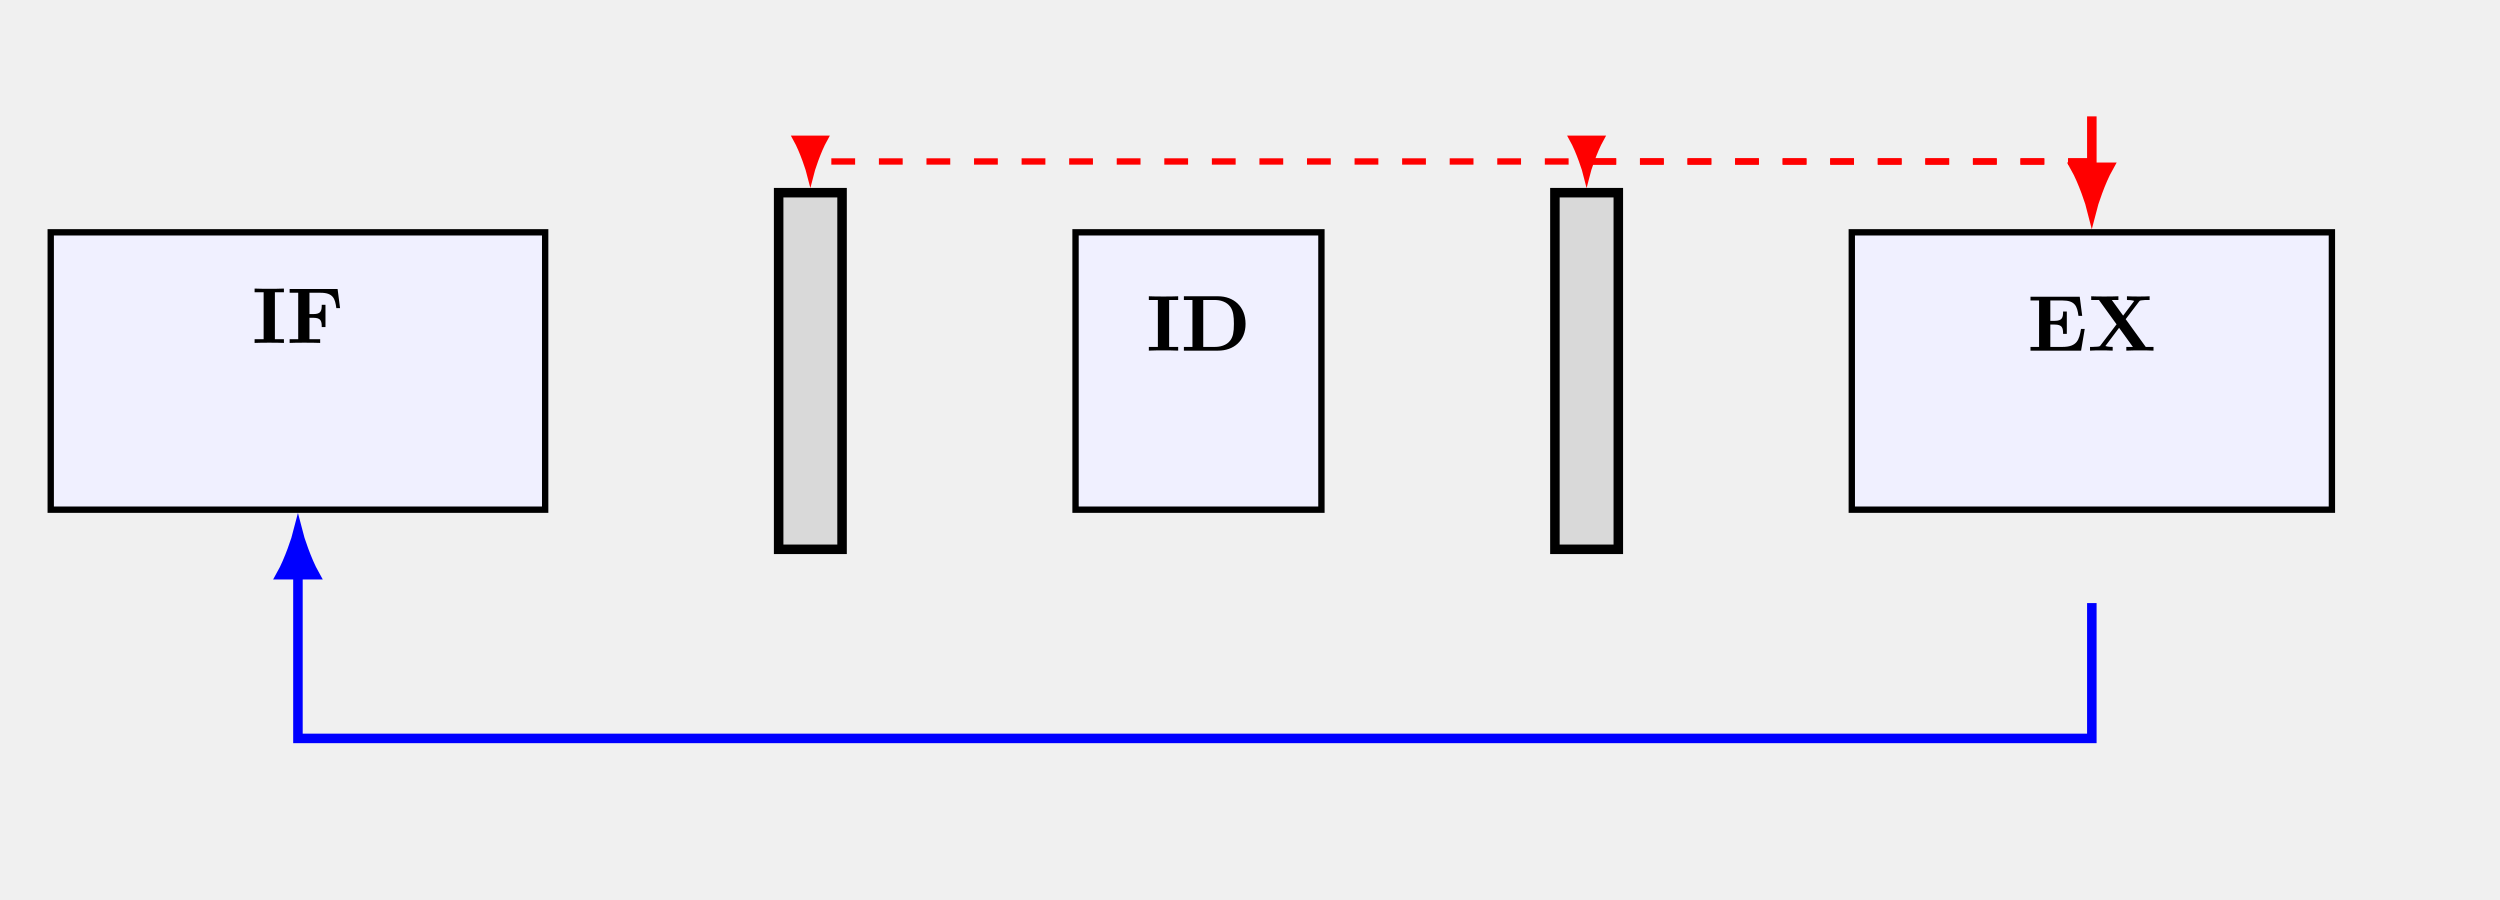
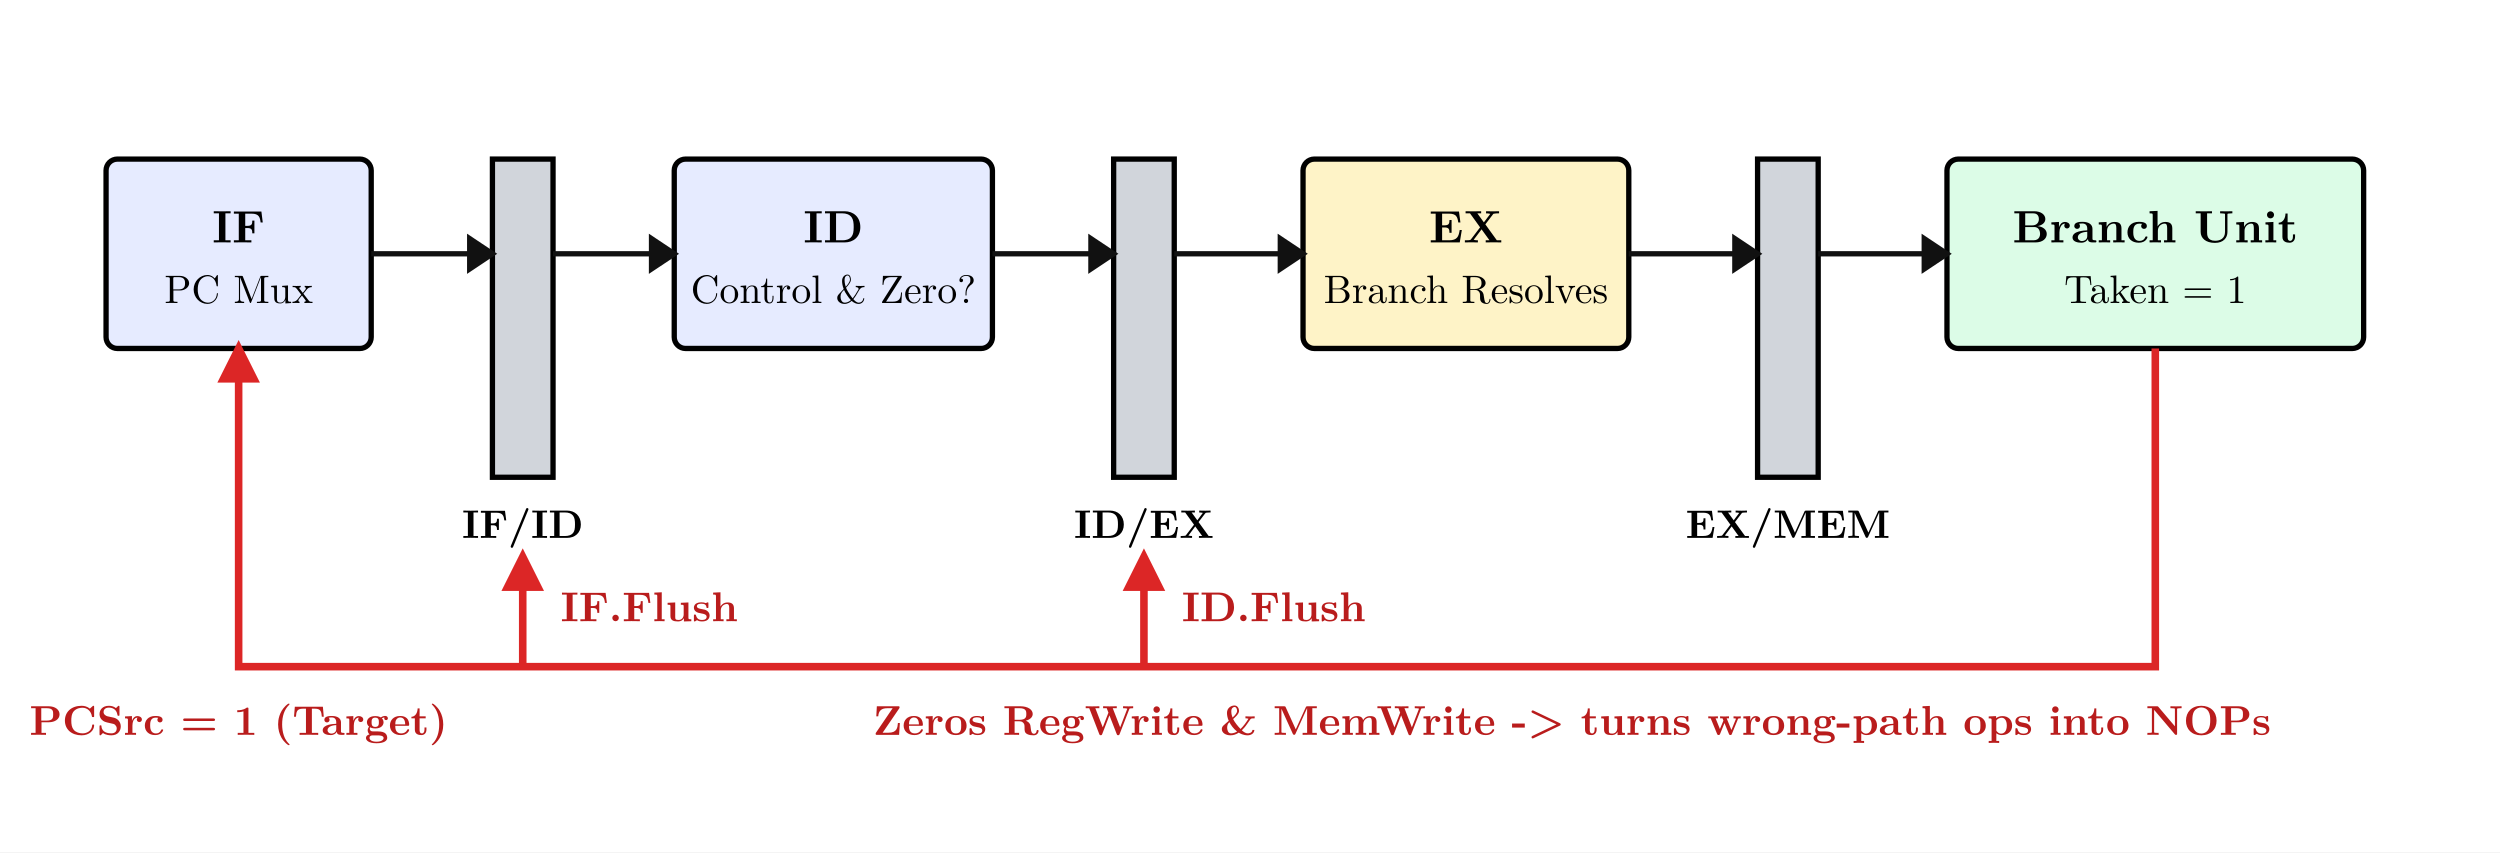
- <svg xmlns="http://www.w3.org/2000/svg" version="1.1" width="314.196pt" height="113.056pt" viewBox="0 -113.056 314.196 113.056">
-   <g id="page19">
-     <g transform="matrix(1 0 0 -1 0 0)">
-       <path d="M6.375 49H68.516V83.859H6.375Z" fill="#f0f0ff" />
-       <path d="M6.375 49H68.516V83.859H6.375Z" stroke="#000" fill="none" stroke-width=".797" stroke-miterlimit="10" />
-       <path d="M34.548 76.322H35.683V76.79C35.275 76.76 34.299 76.76 33.841 76.76C33.382 76.76 32.406 76.76 31.998 76.79V76.322H33.133V70.425H31.998V69.957C32.406 69.987 33.382 69.987 33.841 69.987C34.299 69.987 35.275 69.987 35.683 69.957V70.425H34.548V76.322ZM42.429 76.731H36.402V76.262H37.478V70.425H36.402V69.957C36.781 69.987 37.787 69.987 38.225 69.987C38.713 69.987 39.799 69.987 40.237 69.957V70.425H38.892V73.115H39.391C40.347 73.115 40.436 72.686 40.436 71.949H40.905V74.748H40.436C40.436 74.011 40.357 73.583 39.391 73.583H38.892V76.262H40.287C41.891 76.262 42.12 75.495 42.269 74.33H42.737L42.429 76.731Z" />
-       <path d="M97.859 44.02H105.828V88.84H97.859Z" fill="#d9d9d9" />
-       <path d="M97.859 44.02H105.828V88.84H97.859Z" stroke="#000" fill="none" stroke-width="1.196" stroke-miterlimit="10" />
-       <path d="M135.172 49H166.074V83.859H135.172Z" fill="#f0f0ff" />
-       <path d="M135.172 49H166.074V83.859H135.172Z" stroke="#000" fill="none" stroke-width=".797" stroke-miterlimit="10" />
-       <path d="M146.935 75.353H148.07V75.821C147.662 75.791 146.686 75.791 146.228 75.791C145.769 75.791 144.793 75.791 144.385 75.821V75.353H145.52V69.456H144.385V68.988C144.793 69.018 145.769 69.018 146.228 69.018C146.686 69.018 147.662 69.018 148.07 68.988V69.456H146.935V75.353ZM149.865 75.353V69.456H148.789V68.988H153.083C155.045 68.988 156.539 70.213 156.539 72.345C156.539 74.536 155.045 75.821 153.073 75.821H148.789V75.353H149.865ZM151.22 69.456V75.353H152.674C153.332 75.353 154.158 75.164 154.646 74.467C154.995 73.959 155.075 73.281 155.075 72.355C155.075 71.269 154.955 70.741 154.636 70.293C154.158 69.616 153.282 69.456 152.674 69.456H151.22Z" />
-       <path d="M195.418 44.02H203.387V88.84H195.418Z" fill="#d9d9d9" />
-       <path d="M195.418 44.02H203.387V88.84H195.418Z" stroke="#000" fill="none" stroke-width="1.196" stroke-miterlimit="10" />
-       <path d="M232.73 49H293.07V83.859H232.73Z" fill="#f0f0ff" />
-       <path d="M232.73 49H293.07V83.859H232.73Z" stroke="#000" fill="none" stroke-width=".797" stroke-miterlimit="10" />
-       <path d="M262.005 71.717H261.537C261.318 70.343 261.039 69.456 259.196 69.456H257.682V72.265H258.23C259.186 72.265 259.286 71.837 259.286 71.1H259.754V73.899H259.286C259.286 73.162 259.196 72.733 258.23 72.733H257.682V75.293H259.196C260.8 75.293 261.059 74.566 261.218 73.361H261.686L261.377 75.762H255.191V75.293H256.267V69.456H255.191V68.988H261.547L262.005 71.717ZM267.152 72.943L268.825 75.144C268.935 75.284 268.945 75.293 269.294 75.323C269.533 75.353 269.593 75.353 269.871 75.353H270.16V75.821C269.742 75.791 269.254 75.791 268.825 75.791C268.437 75.791 267.67 75.791 267.311 75.821V75.353C267.491 75.353 267.879 75.353 268.228 75.244C268.218 75.224 268.168 75.164 268.148 75.134L266.833 73.391L265.409 75.353H266.236V75.821C265.827 75.791 264.881 75.791 264.433 75.791C264.034 75.791 263.168 75.791 262.819 75.821V75.353H263.795L266.006 72.295L263.994 69.656C263.905 69.536 263.885 69.516 263.566 69.486C263.367 69.466 263.158 69.456 262.958 69.456H262.67V68.988C263.088 69.018 263.576 69.018 264.004 69.018C264.393 69.018 265.16 69.018 265.518 68.988V69.456C265.339 69.456 264.95 69.456 264.602 69.566C264.612 69.586 264.662 69.646 264.682 69.675L266.325 71.857L268.059 69.456H267.232V68.988C267.64 69.018 268.586 69.018 269.034 69.018C269.433 69.018 270.3 69.018 270.648 68.988V69.456H269.672L267.152 72.943Z" />
-       <path d="M262.898 98.43V92.027" stroke="#f00" fill="none" stroke-width="1.196" stroke-miterlimit="10" />
-       <path d="M262.898 86.723C263.062 87.375 263.988 90.238 264.996 92.027H260.804C261.812 90.238 262.738 87.375 262.898 86.723Z" fill="#f00" />
-       <path d="M262.898 86.723C263.062 87.375 263.988 90.238 264.996 92.027H260.804C261.812 90.238 262.738 87.375 262.898 86.723Z" stroke="#f00" fill="none" stroke-width="1.196" stroke-miterlimit="10" />
-       <path d="M262.898 92.762H101.844V95.613" stroke="#f00" fill="none" stroke-width=".797" stroke-miterlimit="10" stroke-dasharray="2.989 2.989" />
-       <path d="M101.844 91.082C101.981 91.637 102.766 94.086 103.618 95.613H100.071C100.922 94.086 101.707 91.637 101.844 91.082Z" fill="#f00" />
-       <path d="M101.844 91.082C101.981 91.637 102.766 94.086 103.618 95.613H100.071C100.922 94.086 101.707 91.637 101.844 91.082Z" stroke="#f00" fill="none" stroke-width=".797" stroke-miterlimit="10" />
-       <path d="M262.898 92.762H199.402V95.613" stroke="#f00" fill="none" stroke-width=".797" stroke-miterlimit="10" stroke-dasharray="2.989 2.989" />
-       <path d="M199.402 91.082C199.539 91.637 200.324 94.086 201.176 95.613H197.629C198.481 94.086 199.266 91.637 199.402 91.082Z" fill="#f00" />
-       <path d="M199.402 91.082C199.539 91.637 200.324 94.086 201.176 95.613H197.629C198.481 94.086 199.266 91.637 199.402 91.082Z" stroke="#f00" fill="none" stroke-width=".797" stroke-miterlimit="10" />
-       <path d="M262.898 37.262V20.254H37.445V40.828" stroke="#00f" fill="none" stroke-width="1.196" stroke-miterlimit="10" />
-       <path d="M37.445 46.137C37.281 45.484 36.355 42.621 35.348 40.828H39.543C38.535 42.621 37.609 45.484 37.445 46.137Z" fill="#00f" />
-       <path d="M37.445 46.137C37.281 45.484 36.355 42.621 35.348 40.828H39.543C38.535 42.621 37.609 45.484 37.445 46.137Z" stroke="#00f" fill="none" stroke-width="1.196" stroke-miterlimit="10" />
-     </g>
+ <svg xmlns="http://www.w3.org/2000/svg" width="660" height="225" viewBox="0 0 660 225" font-family="'Latin Modern Roman','CMU Serif','Times New Roman',serif" font-size="12">
+   <rect width="660" height="225" fill="#fff" />
+   <g stroke="#000" stroke-width="1.4" text-anchor="middle">
+     <rect x="28" y="42" width="70" height="50" rx="3" fill="#e6ebff" />
+     <text x="63" y="64" stroke="none" font-weight="bold">IF</text>
+     <text x="63" y="80" stroke="none" font-size="10.5">PC Mux</text>
+     <rect x="130" y="42" width="16" height="84" fill="#d1d5db" />
+     <text x="138" y="142" stroke="none" font-size="10.5" font-weight="bold">IF/ID</text>
+     <rect x="178" y="42" width="84" height="50" rx="3" fill="#e6ebff" />
+     <text x="220" y="64" stroke="none" font-weight="bold">ID</text>
+     <text x="220" y="80" stroke="none" font-size="10.5">Control &amp; Zero?</text>
+     <rect x="294" y="42" width="16" height="84" fill="#d1d5db" />
+     <text x="302" y="142" stroke="none" font-size="10.5" font-weight="bold">ID/EX</text>
+     <rect x="344" y="42" width="86" height="50" rx="3" fill="#fef3c7" />
+     <text x="387" y="64" stroke="none" font-weight="bold">EX</text>
+     <text x="387" y="80" stroke="none" font-size="10.5">Branch Resolves</text>
+     <rect x="464" y="42" width="16" height="84" fill="#d1d5db" />
+     <text x="472" y="142" stroke="none" font-size="10.5" font-weight="bold">EX/MEM</text>
+     <rect x="514" y="42" width="110" height="50" rx="3" fill="#dcfce7" />
+     <text x="569" y="64" stroke="none" font-weight="bold">Branch Unit</text>
+     <text x="569" y="80" stroke="none" font-size="10.5">Taken = 1</text>
+   </g>
+   <g stroke="#111" stroke-width="1.4" fill="none">
+     <line x1="98" y1="67" x2="126" y2="67" />
+     <polygon points="124,63 130,67 124,71" fill="#111" />
+     <line x1="146" y1="67" x2="174" y2="67" />
+     <polygon points="172,63 178,67 172,71" fill="#111" />
+     <line x1="262" y1="67" x2="290" y2="67" />
+     <polygon points="288,63 294,67 288,71" fill="#111" />
+     <line x1="310" y1="67" x2="340" y2="67" />
+     <polygon points="338,63 344,67 338,71" fill="#111" />
+     <line x1="430" y1="67" x2="460" y2="67" />
+     <polygon points="458,63 464,67 458,71" fill="#111" />
+     <line x1="480" y1="67" x2="510" y2="67" />
+     <polygon points="508,63 514,67 508,71" fill="#111" />
+   </g>
+   <g stroke="#dc2626" stroke-width="2" fill="none">
+     <path d="M 569,92 L 569,176 L 63,176 L 63,97" />
+     <polygon points="59,100 63,92 67,100" fill="#dc2626" />
+     <line x1="138" y1="176" x2="138" y2="152" />
+     <polygon points="134,155 138,147 142,155" fill="#dc2626" />
+     <line x1="302" y1="176" x2="302" y2="152" />
+     <polygon points="298,155 302,147 306,155" fill="#dc2626" />
+   </g>
+   <g font-size="11" font-weight="bold" fill="#b91c1c" text-anchor="middle">
+     <text x="63" y="194">PCSrc = 1 (Target)</text>
+     <text x="148" y="164" text-anchor="start" fill="#b91c1c">IF.Flush</text>
+     <text x="312" y="164" text-anchor="start" fill="#b91c1c">ID.Flush</text>
+     <text x="415" y="194">Zeros RegWrite &amp; MemWrite -&gt; turns wrong-path ops into NOPs</text>
  </g>
</svg>
